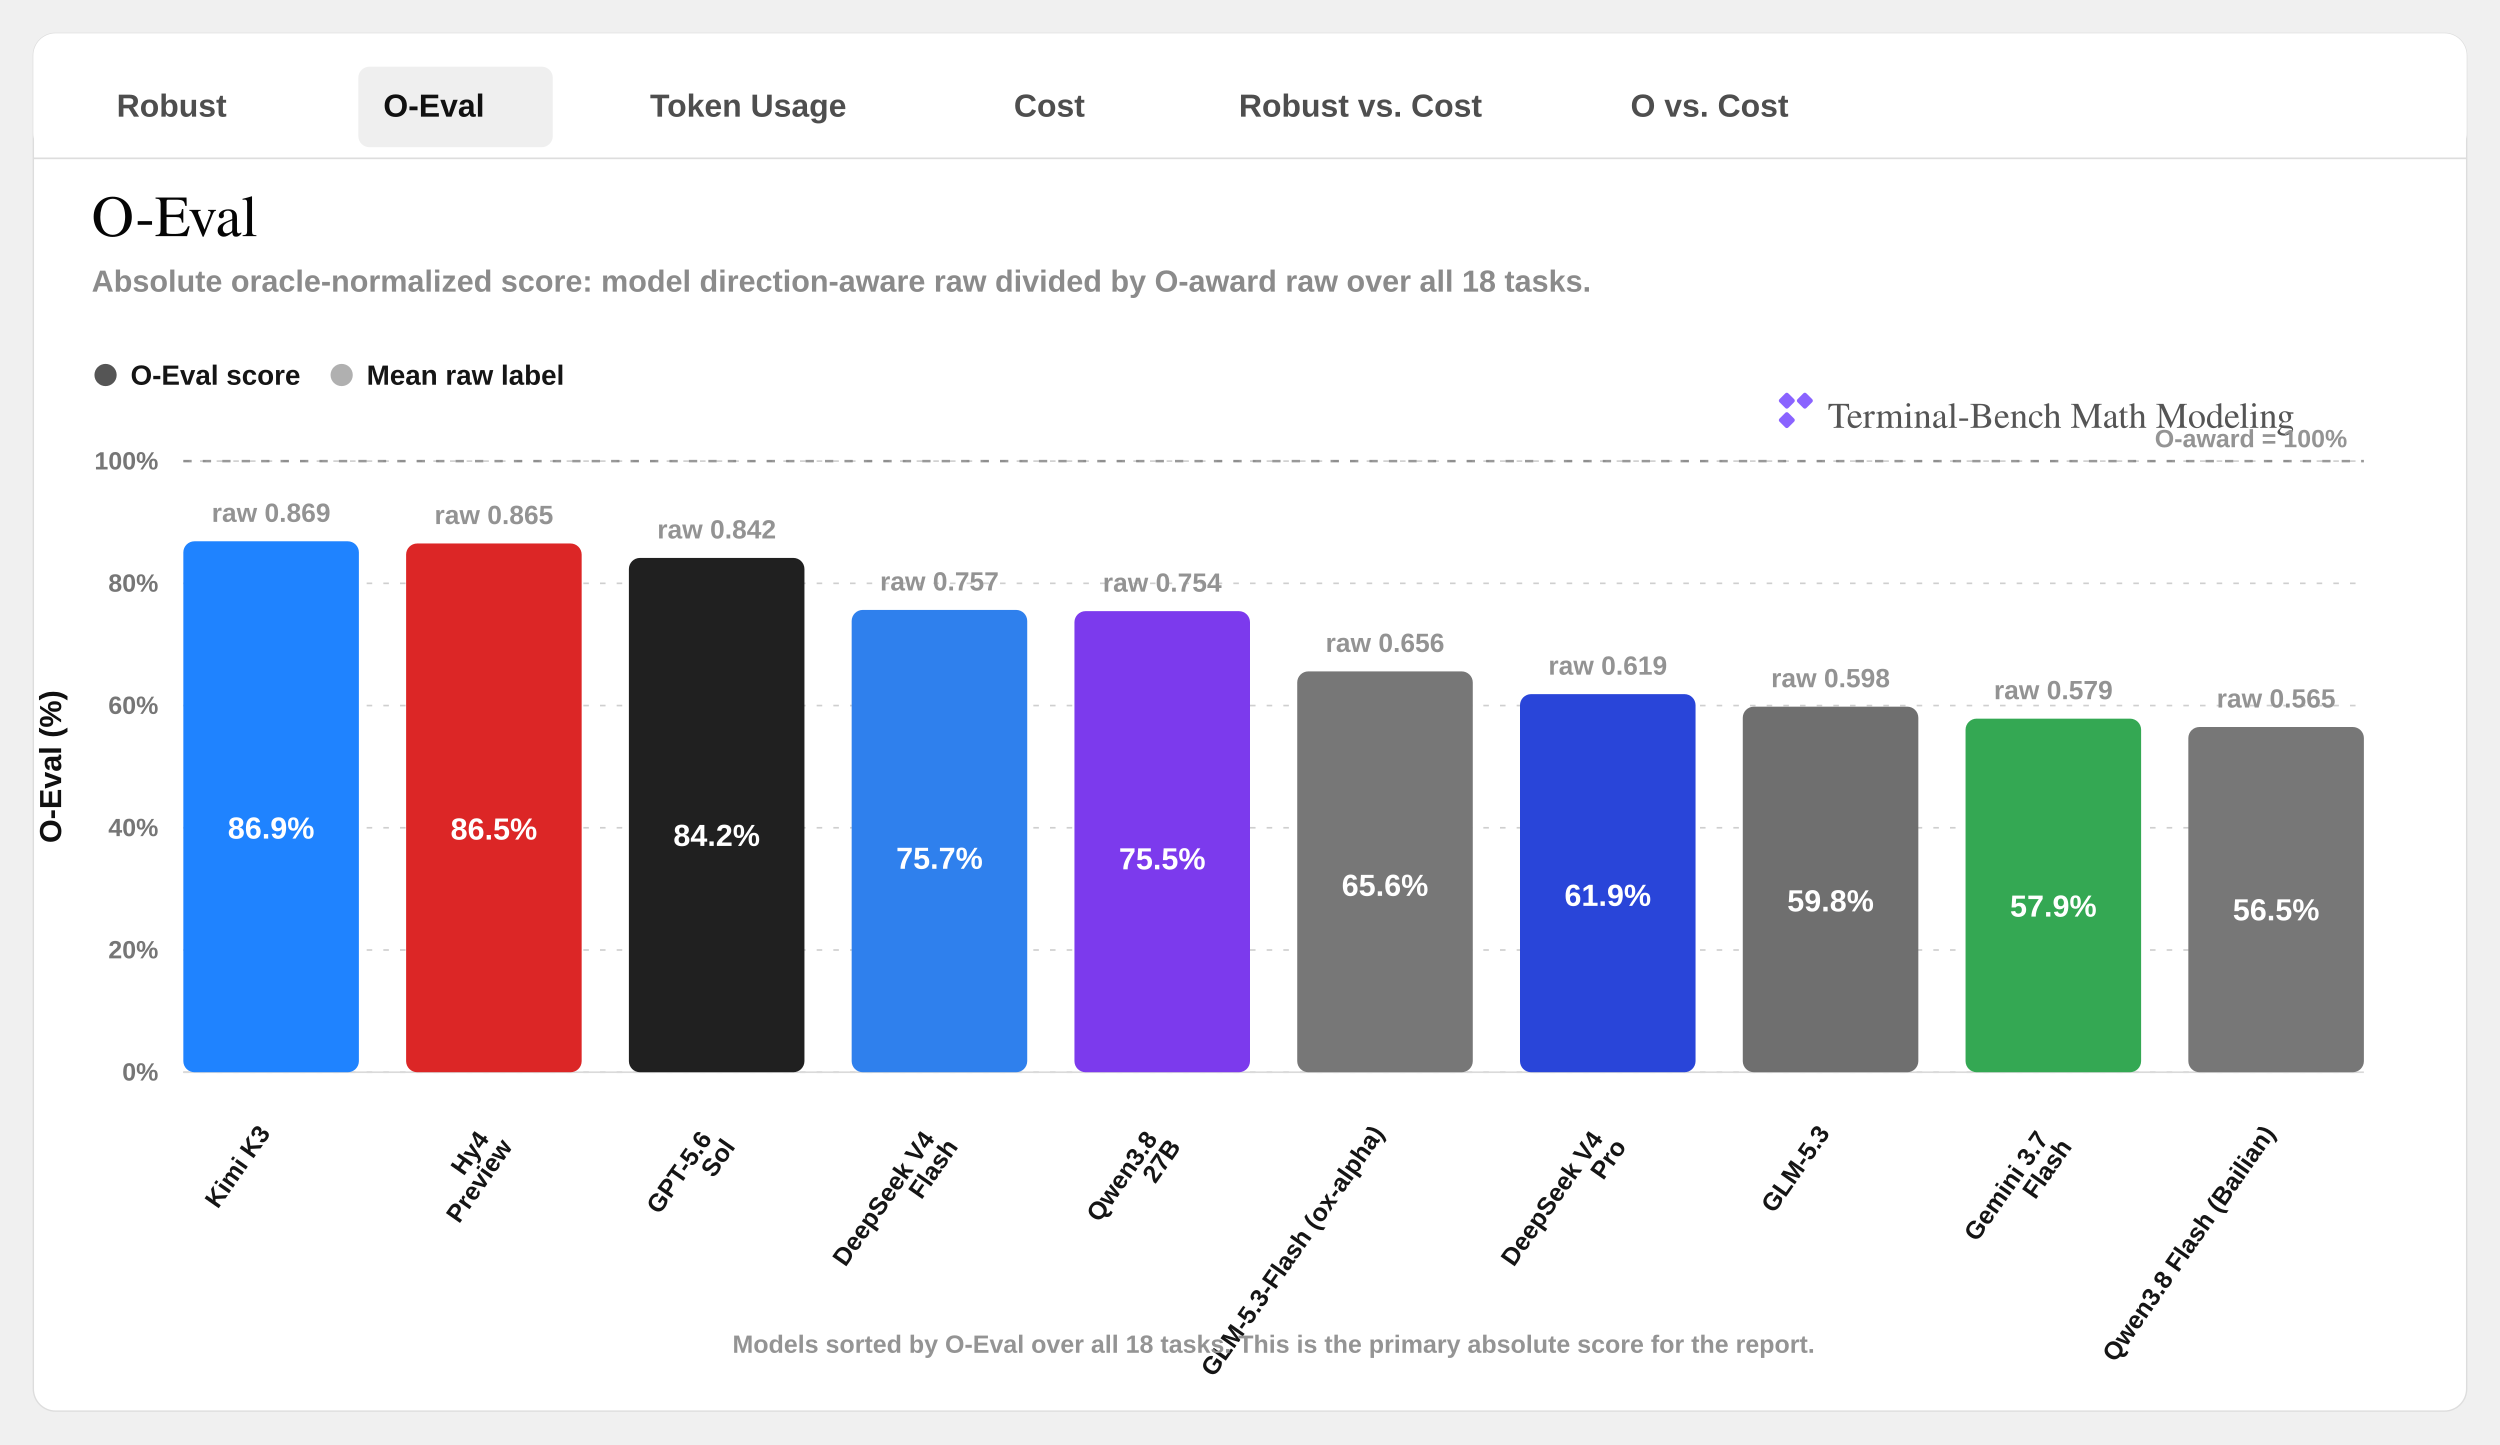
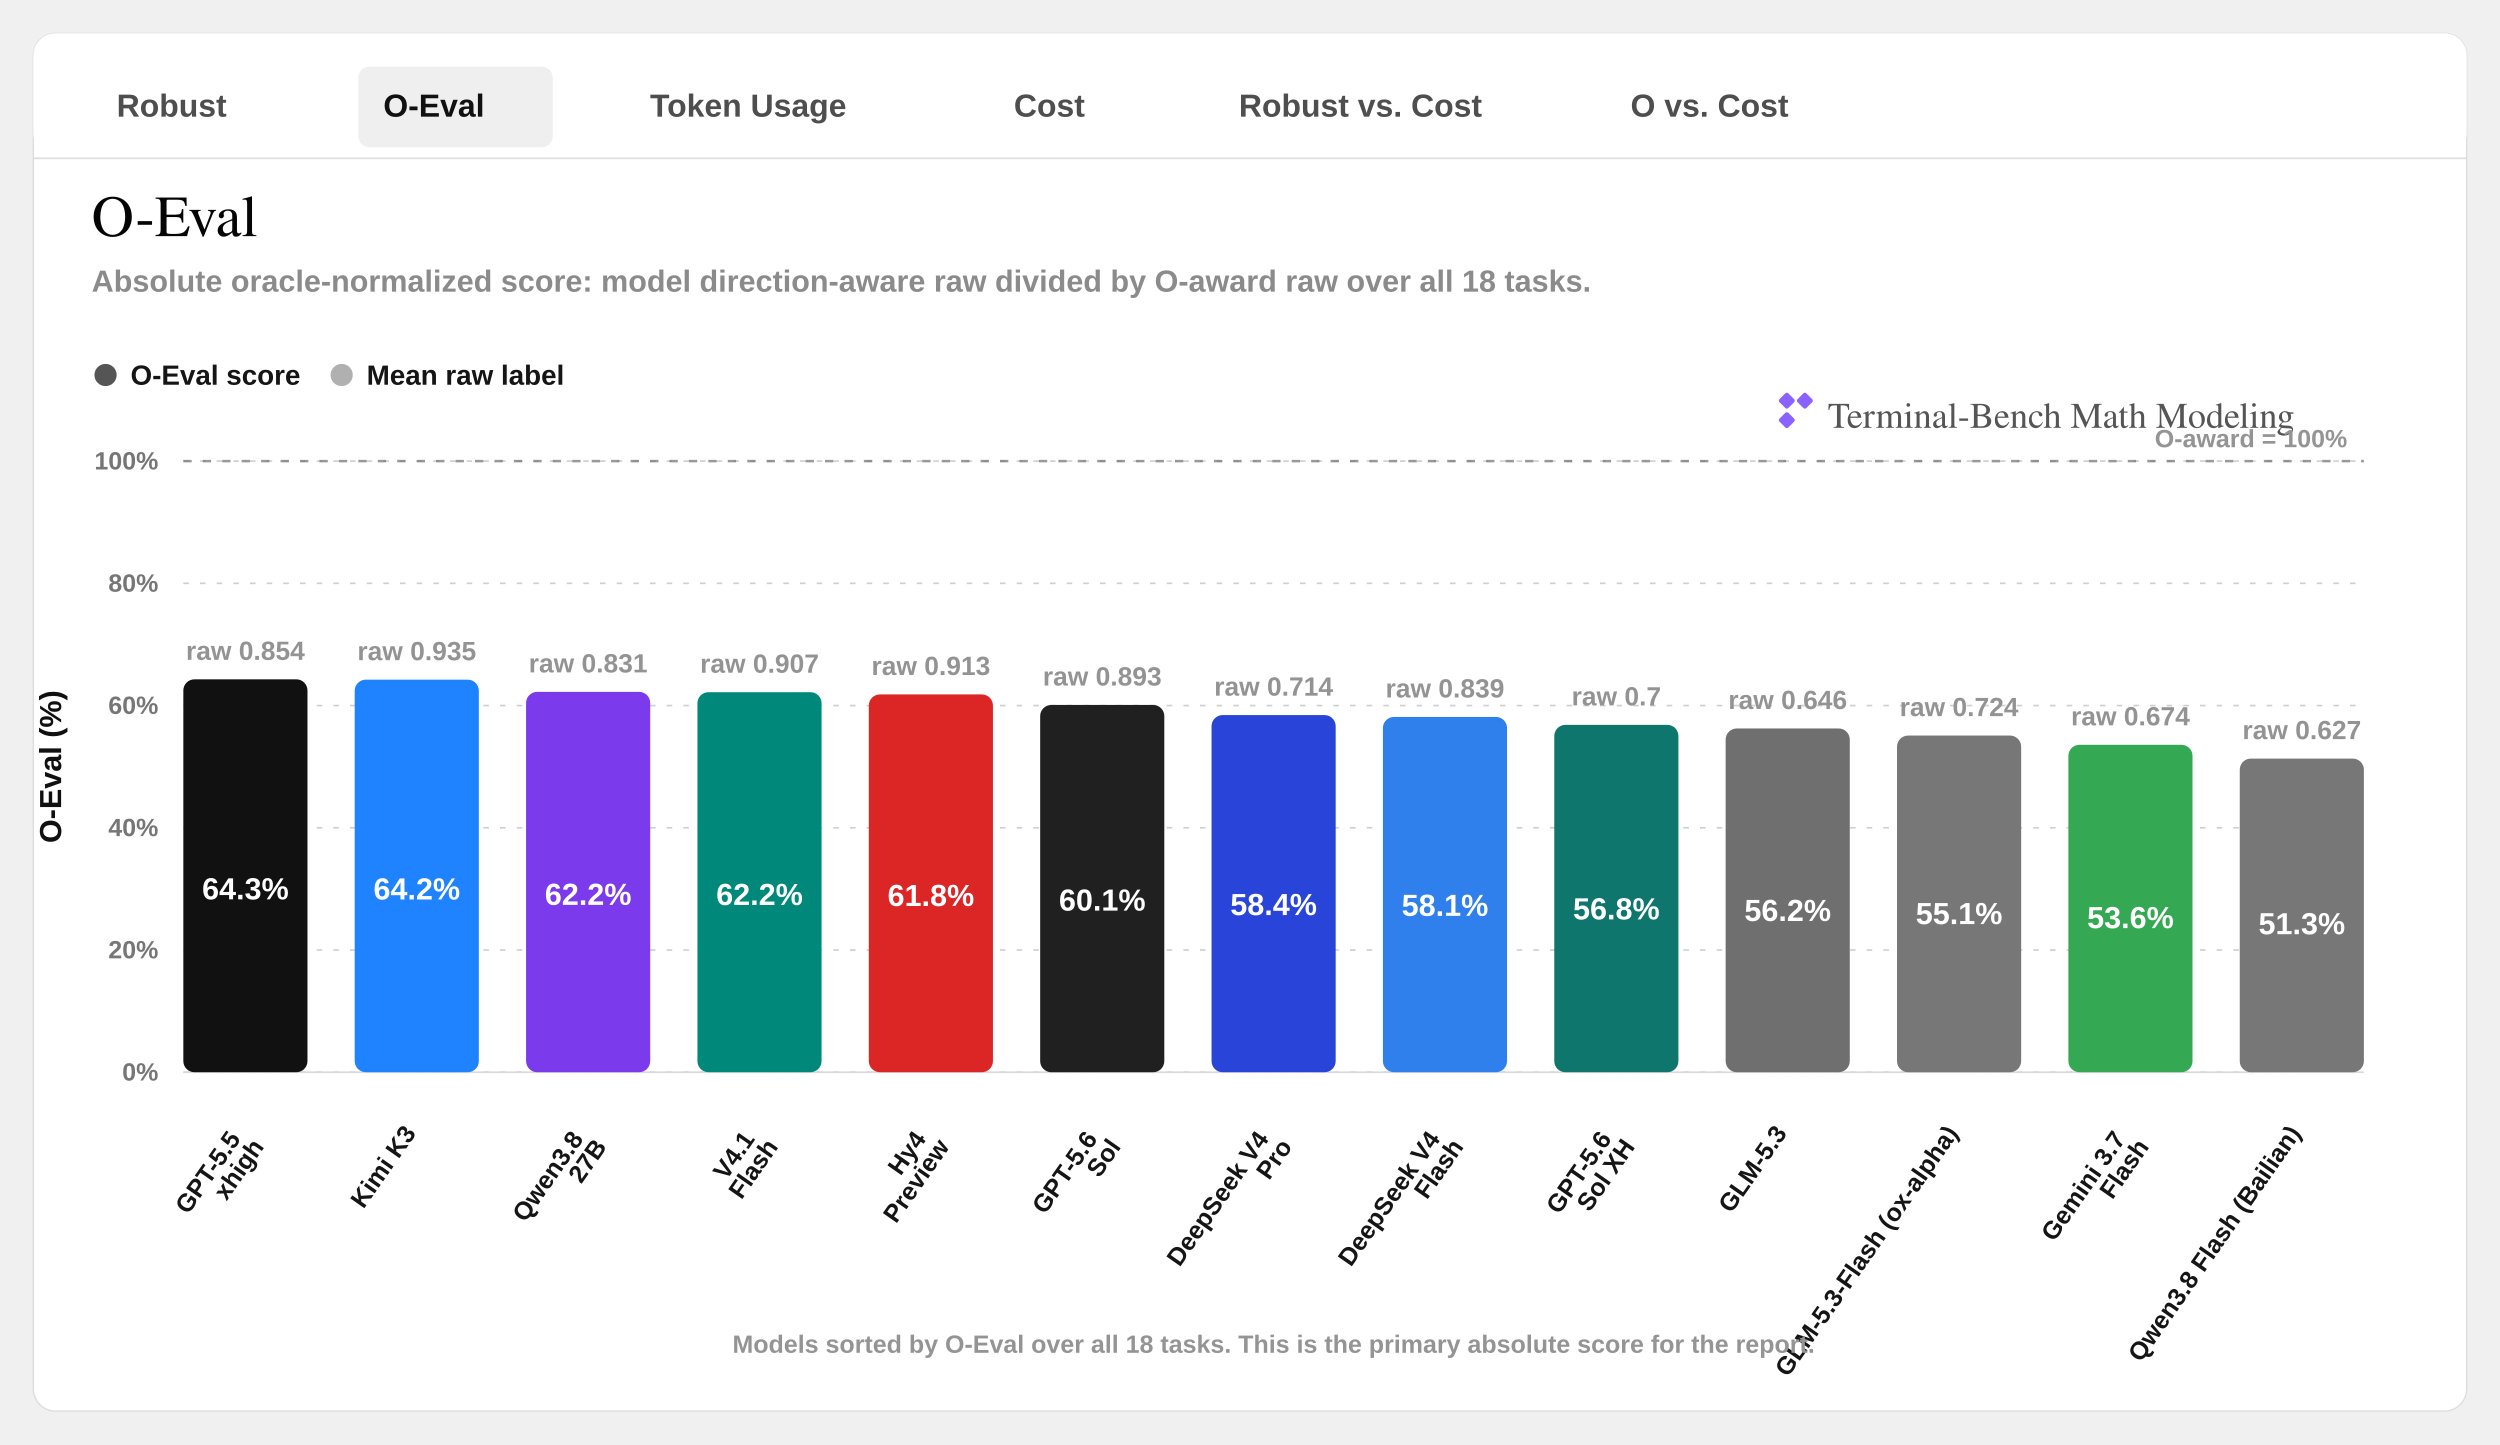
<svg xmlns="http://www.w3.org/2000/svg" width="1800" height="1040" viewBox="0 0 1800 1040" role="img">
  <style>
      .title { font-family: Georgia, Times, serif; font-size: 42px; fill: #050505; }
      .subtitle { font-family: Arial, Helvetica, sans-serif; font-size: 22px; fill: #8b8b8b; font-weight: 650; }
      .tab { font-family: Arial, Helvetica, sans-serif; font-size: 23px; fill: #4e4e4e; font-weight: 760; }
      .tab-active { fill: #111111; }
      .axis { font-family: Arial, Helvetica, sans-serif; font-size: 18px; fill: #767676; font-weight: 600; }
      .axis-title { font-family: Arial, Helvetica, sans-serif; font-size: 22px; fill: #101010; font-weight: 720; }
      .legend { font-family: Arial, Helvetica, sans-serif; font-size: 20px; fill: #151515; font-weight: 680; }
      .x-label { font-family: Arial, Helvetica, sans-serif; font-size: 18px; fill: #151515; font-weight: 650; }
      .bar-label { font-family: Arial, Helvetica, sans-serif; font-size: 22px; fill: #ffffff; font-weight: 800; }
      .top-label { font-family: Arial, Helvetica, sans-serif; font-size: 19px; fill: #939393; font-weight: 750; }
      .small-note { font-family: Arial, Helvetica, sans-serif; font-size: 18px; fill: #949494; font-weight: 650; }
      .point-label { font-family: Arial, Helvetica, sans-serif; font-size: 19px; fill: #4a4a4a; font-weight: 700; }
      .brand { font-family: Georgia, Times, serif; font-size: 26px; fill: #555555; }
    </style>
  <rect x="24.00" y="24.00" width="1752.00" height="992.00" fill="#ffffff" stroke="#dddddd" rx="16.00" />
  <rect x="24.00" y="24.00" width="1752.00" height="88.00" fill="#ffffff" rx="16.00" />
  <text x="84.00" y="84.00" text-anchor="start" class="tab">Robust</text>
  <rect x="258.00" y="48.00" width="140.00" height="58.00" fill="#efefef" rx="8.00" />
  <text x="276.00" y="84.00" text-anchor="start" class="tab tab-active">O-Eval</text>
  <text x="468.00" y="84.00" text-anchor="start" class="tab">Token Usage</text>
  <text x="730.00" y="84.00" text-anchor="start" class="tab">Cost</text>
  <text x="892.00" y="84.00" text-anchor="start" class="tab">Robust vs. Cost</text>
  <text x="1174.00" y="84.00" text-anchor="start" class="tab">O vs. Cost</text>
  <line x1="24.00" y1="114.00" x2="1776.00" y2="114.00" stroke="#dddddd" stroke-width="1.20" />
  <text x="66.00" y="170.00" text-anchor="start" class="title">O-Eval</text>
  <text x="66.00" y="210.00" text-anchor="start" class="subtitle">Absolute oracle-normalized score: model direction-aware raw divided by O-award raw over all 18 tasks.</text>
  <circle cx="76.00" cy="270.00" r="8.00" fill="#555555" />
  <text x="94.00" y="277.00" text-anchor="start" class="legend">O-Eval score</text>
  <circle cx="246.00" cy="270.00" r="8.00" fill="#b0b0b0" />
  <text x="264.00" y="277.00" text-anchor="start" class="legend">Mean raw label</text>
  <rect x="1282.00" y="284.00" width="9" height="9" rx="1.5" fill="#8a63ff" transform="rotate(-45 1286.50 288.50)" />
  <rect x="1295.00" y="284.00" width="9" height="9" rx="1.5" fill="#8a63ff" transform="rotate(-45 1299.50 288.50)" />
  <rect x="1282.00" y="298.00" width="9" height="9" rx="1.5" fill="#8a63ff" transform="rotate(-45 1286.50 302.50)" />
  <text x="1316.00" y="308.00" text-anchor="start" class="brand">Terminal-Bench Math Modeling</text>
  <line x1="132.00" y1="772.00" x2="1702.00" y2="772.00" stroke="#cfcfcf" stroke-width="1.20" stroke-dasharray="4 8" />
  <text x="114.00" y="778.00" text-anchor="end" class="axis">0%</text>
  <line x1="132.00" y1="684.00" x2="1702.00" y2="684.00" stroke="#cfcfcf" stroke-width="1.20" stroke-dasharray="4 8" />
  <text x="114.00" y="690.00" text-anchor="end" class="axis">20%</text>
  <line x1="132.00" y1="596.00" x2="1702.00" y2="596.00" stroke="#cfcfcf" stroke-width="1.20" stroke-dasharray="4 8" />
  <text x="114.00" y="602.00" text-anchor="end" class="axis">40%</text>
  <line x1="132.00" y1="508.00" x2="1702.00" y2="508.00" stroke="#cfcfcf" stroke-width="1.20" stroke-dasharray="4 8" />
  <text x="114.00" y="514.00" text-anchor="end" class="axis">60%</text>
  <line x1="132.00" y1="420.00" x2="1702.00" y2="420.00" stroke="#cfcfcf" stroke-width="1.20" stroke-dasharray="4 8" />
  <text x="114.00" y="426.00" text-anchor="end" class="axis">80%</text>
  <line x1="132.00" y1="332.00" x2="1702.00" y2="332.00" stroke="#cfcfcf" stroke-width="1.20" stroke-dasharray="4 8" />
  <text x="114.00" y="338.00" text-anchor="end" class="axis">100%</text>
  <line x1="132.00" y1="772.00" x2="1702.00" y2="772.00" stroke="#dadada" stroke-width="1.20" />
  <line x1="132.00" y1="332.00" x2="1702.00" y2="332.00" stroke="#777777" stroke-width="1.80" stroke-dasharray="6 8" opacity="0.750" />
  <text x="1690.00" y="322.00" text-anchor="end" class="small-note">O-award = 100%</text>
  <text x="44.00" y="552.00" text-anchor="middle" class="axis-title" transform="rotate(-90 44.00 552.00)">O-Eval (%)</text>
-   <rect x="132.00" y="389.73" width="126.40" height="382.27" fill="#1f83ff" rx="8.00" />
-   <text x="195.20" y="603.80" text-anchor="middle" class="bar-label">86.9%</text>
-   <text x="195.20" y="375.73" text-anchor="middle" class="top-label">raw 0.869</text>
-   <g transform="translate(195.20,816.00) rotate(-55)">
+   <rect x="132.00" y="489.12" width="89.38" height="282.88" fill="#111111" rx="8.00" />
+   <text x="176.69" y="647.53" text-anchor="middle" class="bar-label">64.3%</text>
+   <text x="176.69" y="475.12" text-anchor="middle" class="top-label">raw 0.854</text>
+   <g transform="translate(176.69,816.00) rotate(-55)">
+     <text class="x-label" text-anchor="end">
+       <tspan x="0" dy="0">GPT-5.5</tspan>
+       <tspan x="0" dy="17">xhigh</tspan>
+     </text>
+   </g>
+   <rect x="255.38" y="489.34" width="89.38" height="282.66" fill="#1f83ff" rx="8.00" />
+   <text x="300.08" y="647.63" text-anchor="middle" class="bar-label">64.2%</text>
+   <text x="300.08" y="475.34" text-anchor="middle" class="top-label">raw 0.935</text>
+   <g transform="translate(300.08,816.00) rotate(-55)">
    <text class="x-label" text-anchor="end">
      <tspan x="0" dy="0">Kimi K3</tspan>
    </text>
  </g>
-   <rect x="292.40" y="391.31" width="126.40" height="380.69" fill="#dc2626" rx="8.00" />
-   <text x="355.60" y="604.50" text-anchor="middle" class="bar-label">86.5%</text>
-   <text x="355.60" y="377.31" text-anchor="middle" class="top-label">raw 0.865</text>
-   <g transform="translate(355.60,816.00) rotate(-55)">
+   <rect x="378.77" y="498.14" width="89.38" height="273.86" fill="#7c3aed" rx="8.00" />
+   <text x="423.46" y="651.50" text-anchor="middle" class="bar-label">62.2%</text>
+   <text x="423.46" y="484.14" text-anchor="middle" class="top-label">raw 0.831</text>
+   <g transform="translate(423.46,816.00) rotate(-55)">
+     <text class="x-label" text-anchor="end">
+       <tspan x="0" dy="0">Qwen3.8</tspan>
+       <tspan x="0" dy="17">27B</tspan>
+     </text>
+   </g>
+   <rect x="502.15" y="498.36" width="89.38" height="273.64" fill="#00897b" rx="8.00" />
+   <text x="546.85" y="651.60" text-anchor="middle" class="bar-label">62.2%</text>
+   <text x="546.85" y="484.36" text-anchor="middle" class="top-label">raw 0.907</text>
+   <g transform="translate(546.85,816.00) rotate(-55)">
+     <text class="x-label" text-anchor="end">
+       <tspan x="0" dy="0">V4.1</tspan>
+       <tspan x="0" dy="17">Flash</tspan>
+     </text>
+   </g>
+   <rect x="625.54" y="499.99" width="89.38" height="272.01" fill="#dc2626" rx="8.00" />
+   <text x="670.23" y="652.32" text-anchor="middle" class="bar-label">61.8%</text>
+   <text x="670.23" y="485.99" text-anchor="middle" class="top-label">raw 0.913</text>
+   <g transform="translate(670.23,816.00) rotate(-55)">
    <text class="x-label" text-anchor="end">
      <tspan x="0" dy="0">Hy4</tspan>
      <tspan x="0" dy="17">Preview</tspan>
    </text>
  </g>
-   <rect x="452.80" y="401.70" width="126.40" height="370.30" fill="#202020" rx="8.00" />
-   <text x="516.00" y="609.07" text-anchor="middle" class="bar-label">84.2%</text>
-   <text x="516.00" y="387.70" text-anchor="middle" class="top-label">raw 0.842</text>
-   <g transform="translate(516.00,816.00) rotate(-55)">
+   <rect x="748.92" y="507.56" width="89.38" height="264.44" fill="#202020" rx="8.00" />
+   <text x="793.62" y="655.65" text-anchor="middle" class="bar-label">60.1%</text>
+   <text x="793.62" y="493.56" text-anchor="middle" class="top-label">raw 0.893</text>
+   <g transform="translate(793.62,816.00) rotate(-55)">
    <text class="x-label" text-anchor="end">
      <tspan x="0" dy="0">GPT-5.6</tspan>
      <tspan x="0" dy="17">Sol</tspan>
    </text>
  </g>
-   <rect x="613.20" y="439.14" width="126.40" height="332.86" fill="#2f80ed" rx="8.00" />
-   <text x="676.40" y="625.54" text-anchor="middle" class="bar-label">75.7%</text>
-   <text x="676.40" y="425.14" text-anchor="middle" class="top-label">raw 0.757</text>
-   <g transform="translate(676.40,816.00) rotate(-55)">
+   <rect x="872.31" y="514.86" width="89.38" height="257.14" fill="#2945d9" rx="8.00" />
+   <text x="917.00" y="658.86" text-anchor="middle" class="bar-label">58.4%</text>
+   <text x="917.00" y="500.86" text-anchor="middle" class="top-label">raw 0.714</text>
+   <g transform="translate(917.00,816.00) rotate(-55)">
+     <text class="x-label" text-anchor="end">
+       <tspan x="0" dy="0">DeepSeek V4</tspan>
+       <tspan x="0" dy="17">Pro</tspan>
+     </text>
+   </g>
+   <rect x="995.69" y="516.18" width="89.38" height="255.82" fill="#2f80ed" rx="8.00" />
+   <text x="1040.38" y="659.44" text-anchor="middle" class="bar-label">58.1%</text>
+   <text x="1040.38" y="502.18" text-anchor="middle" class="top-label">raw 0.839</text>
+   <g transform="translate(1040.38,816.00) rotate(-55)">
    <text class="x-label" text-anchor="end">
      <tspan x="0" dy="0">DeepSeek V4</tspan>
      <tspan x="0" dy="17">Flash</tspan>
    </text>
  </g>
-   <rect x="773.60" y="440.02" width="126.40" height="331.98" fill="#7c3aed" rx="8.00" />
-   <text x="836.80" y="625.93" text-anchor="middle" class="bar-label">75.5%</text>
-   <text x="836.80" y="426.02" text-anchor="middle" class="top-label">raw 0.754</text>
-   <g transform="translate(836.80,816.00) rotate(-55)">
+   <rect x="1119.08" y="521.90" width="89.38" height="250.10" fill="#0f766e" rx="8.00" />
+   <text x="1163.77" y="661.96" text-anchor="middle" class="bar-label">56.8%</text>
+   <text x="1163.77" y="507.90" text-anchor="middle" class="top-label">raw 0.7</text>
+   <g transform="translate(1163.77,816.00) rotate(-55)">
    <text class="x-label" text-anchor="end">
-       <tspan x="0" dy="0">Qwen3.8</tspan>
-       <tspan x="0" dy="17">27B</tspan>
+       <tspan x="0" dy="0">GPT-5.6</tspan>
+       <tspan x="0" dy="17">Sol XH</tspan>
    </text>
  </g>
-   <rect x="934.00" y="483.40" width="126.40" height="288.60" fill="#777777" rx="8.00" />
-   <text x="997.20" y="645.02" text-anchor="middle" class="bar-label">65.6%</text>
-   <text x="997.20" y="469.40" text-anchor="middle" class="top-label">raw 0.656</text>
-   <g transform="translate(997.20,816.00) rotate(-55)">
+   <rect x="1242.46" y="524.50" width="89.38" height="247.50" fill="#6f6f6f" rx="8.00" />
+   <text x="1287.15" y="663.10" text-anchor="middle" class="bar-label">56.2%</text>
+   <text x="1287.15" y="510.50" text-anchor="middle" class="top-label">raw 0.646</text>
+   <g transform="translate(1287.15,816.00) rotate(-55)">
+     <text class="x-label" text-anchor="end">
+       <tspan x="0" dy="0">GLM-5.3</tspan>
+     </text>
+   </g>
+   <rect x="1365.85" y="529.60" width="89.38" height="242.40" fill="#777777" rx="8.00" />
+   <text x="1410.54" y="665.35" text-anchor="middle" class="bar-label">55.1%</text>
+   <text x="1410.54" y="515.60" text-anchor="middle" class="top-label">raw 0.724</text>
+   <g transform="translate(1410.54,816.00) rotate(-55)">
    <text class="x-label" text-anchor="end">
      <tspan x="0" dy="0">GLM-5.3-Flash (ox-alpha)</tspan>
    </text>
  </g>
-   <rect x="1094.40" y="499.77" width="126.40" height="272.23" fill="#2945d9" rx="8.00" />
-   <text x="1157.60" y="652.22" text-anchor="middle" class="bar-label">61.9%</text>
-   <text x="1157.60" y="485.77" text-anchor="middle" class="top-label">raw 0.619</text>
-   <g transform="translate(1157.60,816.00) rotate(-55)">
-     <text class="x-label" text-anchor="end">
-       <tspan x="0" dy="0">DeepSeek V4</tspan>
-       <tspan x="0" dy="17">Pro</tspan>
-     </text>
-   </g>
-   <rect x="1254.80" y="508.79" width="126.40" height="263.21" fill="#6f6f6f" rx="8.00" />
-   <text x="1318.00" y="656.19" text-anchor="middle" class="bar-label">59.8%</text>
-   <text x="1318.00" y="494.79" text-anchor="middle" class="top-label">raw 0.598</text>
-   <g transform="translate(1318.00,816.00) rotate(-55)">
-     <text class="x-label" text-anchor="end">
-       <tspan x="0" dy="0">GLM-5.3</tspan>
-     </text>
-   </g>
-   <rect x="1415.20" y="517.42" width="126.40" height="254.58" fill="#34a853" rx="8.00" />
-   <text x="1478.40" y="659.98" text-anchor="middle" class="bar-label">57.9%</text>
-   <text x="1478.40" y="503.42" text-anchor="middle" class="top-label">raw 0.579</text>
-   <g transform="translate(1478.40,816.00) rotate(-55)">
+   <rect x="1489.23" y="536.25" width="89.38" height="235.75" fill="#34a853" rx="8.00" />
+   <text x="1533.92" y="668.27" text-anchor="middle" class="bar-label">53.6%</text>
+   <text x="1533.92" y="522.25" text-anchor="middle" class="top-label">raw 0.674</text>
+   <g transform="translate(1533.92,816.00) rotate(-55)">
    <text class="x-label" text-anchor="end">
      <tspan x="0" dy="0">Gemini 3.7</tspan>
      <tspan x="0" dy="17">Flash</tspan>
    </text>
  </g>
-   <rect x="1575.60" y="523.44" width="126.40" height="248.56" fill="#777777" rx="8.00" />
-   <text x="1638.80" y="662.64" text-anchor="middle" class="bar-label">56.5%</text>
-   <text x="1638.80" y="509.44" text-anchor="middle" class="top-label">raw 0.565</text>
-   <g transform="translate(1638.80,816.00) rotate(-55)">
+   <rect x="1612.62" y="546.19" width="89.38" height="225.81" fill="#777777" rx="8.00" />
+   <text x="1657.31" y="672.64" text-anchor="middle" class="bar-label">51.3%</text>
+   <text x="1657.31" y="532.19" text-anchor="middle" class="top-label">raw 0.627</text>
+   <g transform="translate(1657.31,816.00) rotate(-55)">
    <text class="x-label" text-anchor="end">
      <tspan x="0" dy="0">Qwen3.8 Flash (Bailian)</tspan>
    </text>
  </g>
  <text x="917.00" y="974.00" text-anchor="middle" class="small-note">Models sorted by O-Eval over all 18 tasks. This is the primary absolute score for the report.</text>
</svg>
